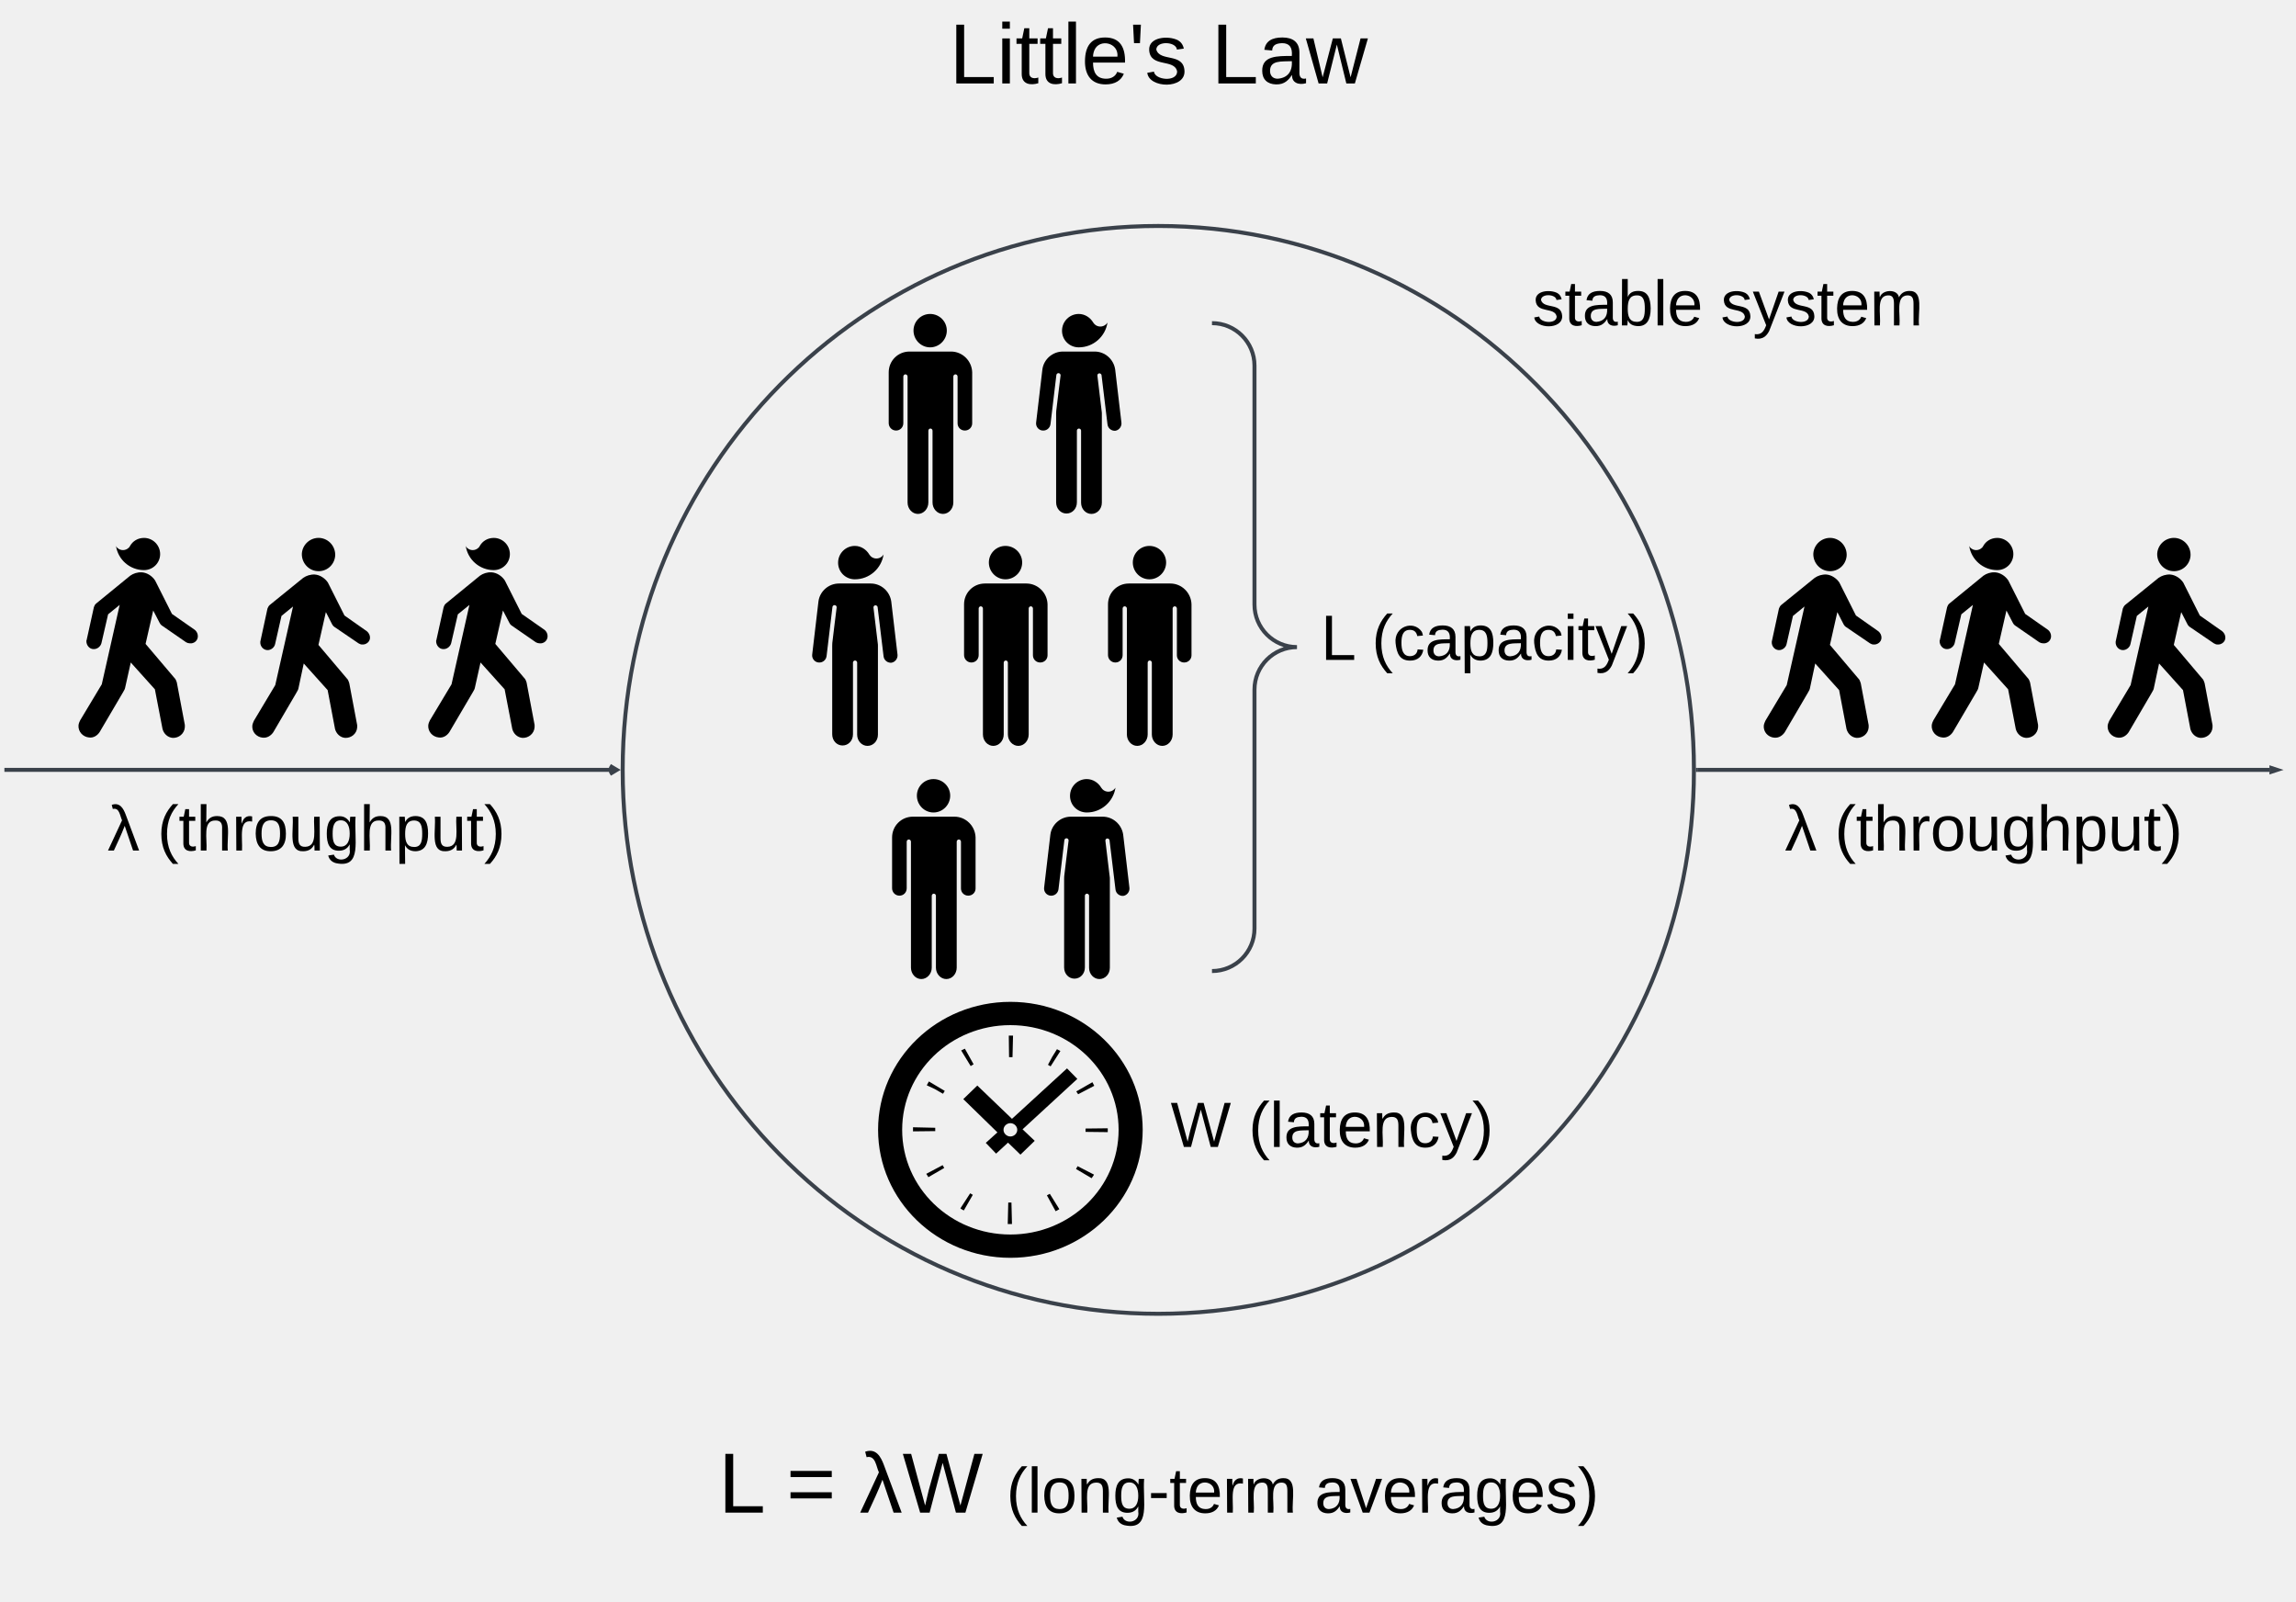
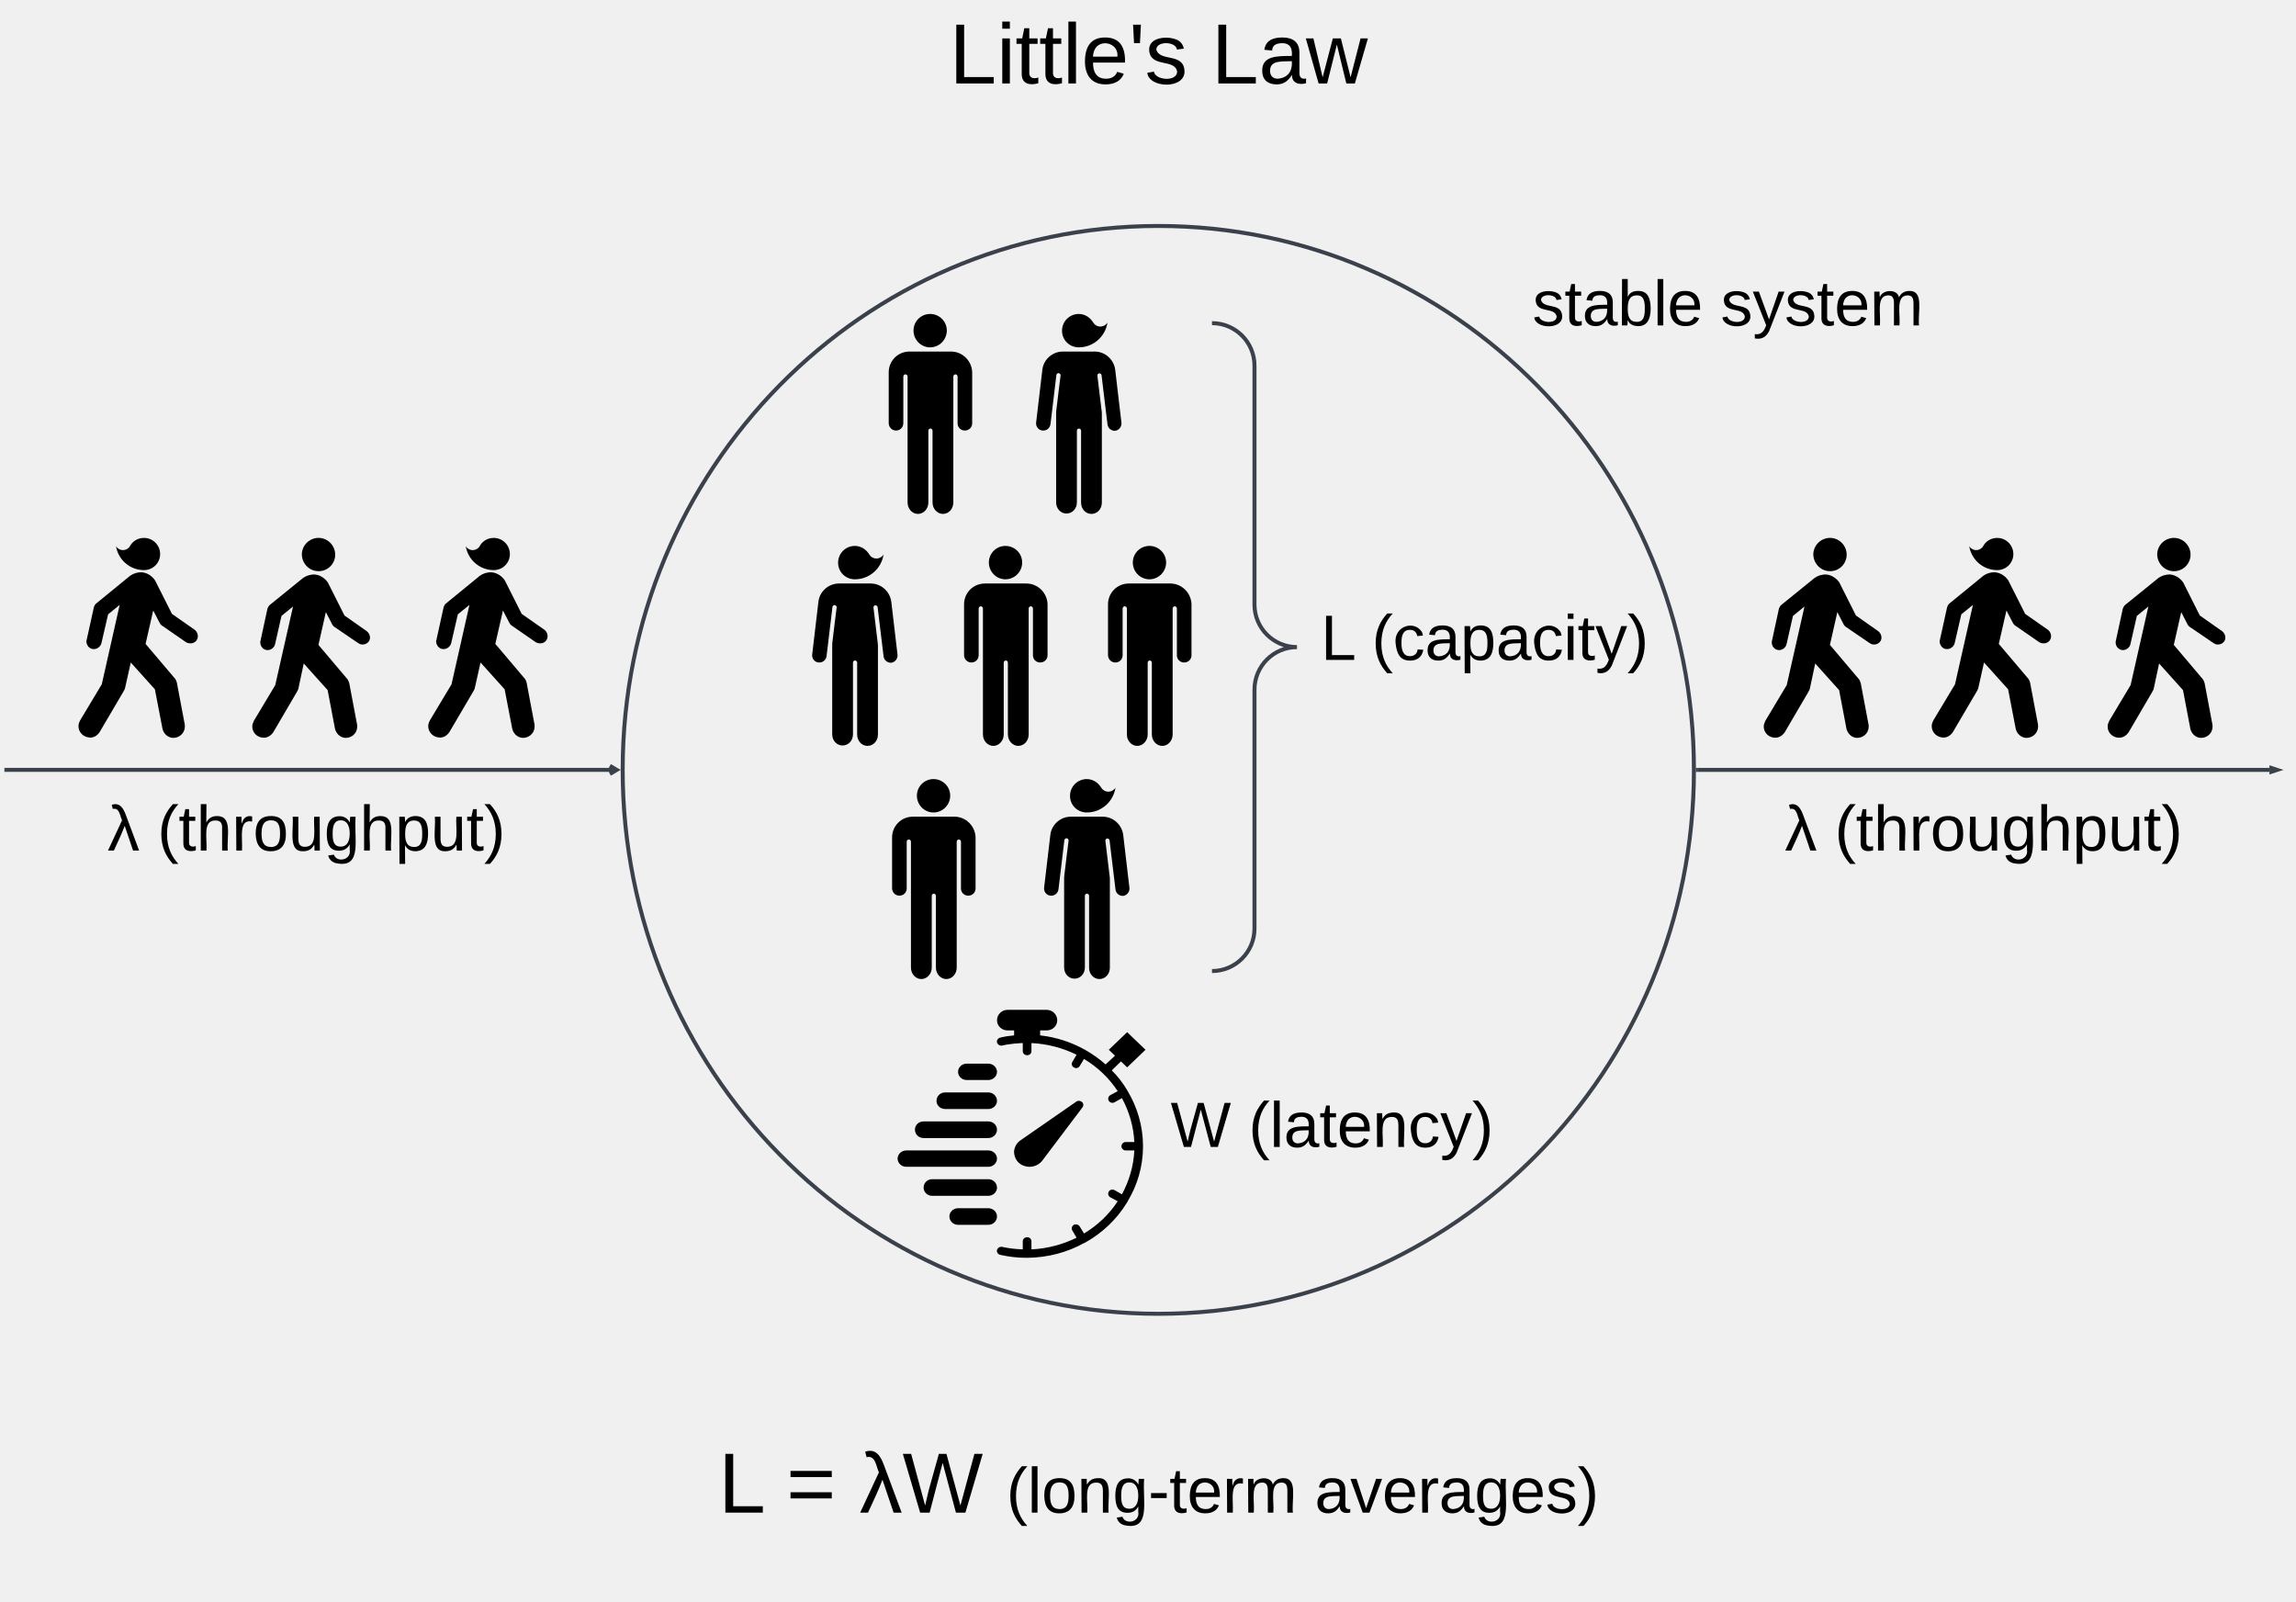
<svg xmlns="http://www.w3.org/2000/svg" xmlns:ns1="lucid" xmlns:xlink="http://www.w3.org/1999/xlink" width="5742" height="4004">
  <g transform="translate(67051 48565)" ns1:page-tab-id="0_0">
    <path d="M-62814.66-46640c0 750.72-600.1 1360-1339.55 1360-739.44 0-1339.56-609.28-1339.56-1360s600.12-1360 1339.55-1360c739.42 0 1339.54 609.28 1339.54 1360z" stroke="#3a414a" stroke-width="10" fill-opacity="0" />
    <path d="M-64536.45-47200c22.97 0 41.76 18.5 41.76 41.5s-18.78 42-41.75 42c-22.96 0-41.54-19-41.54-42s18.6-41.5 41.55-41.5zm52.4 94H-64588c-28.83 0-52 23-52 52v127c0 10 7.93 18.5 18.37 18.5 10.23 0 18.17-8 18.17-18.5v-116.5c0-3 2.5-5.5 5.2-5.5 2.94 0 5.44 2.5 5.44 5.5v315c0 15.5 11.5 28.5 25.9 28.5 14.4 0 26.1-13 26.1-28.5v-179.5c0-3 2.28-5.5 5.2-5.5 2.93 0 5.23 2.5 5.23 5.5v179.5c0 15.5 11.7 28.5 26.1 28.5 14.4 0 25.9-13 25.9-28.5v-315c0-3 2.5-5.5 5.42-5.5 2.7 0 5.22 2.5 5.22 5.5v117c0 10 7.93 18 18.16 18 10.44 0 18.37-8 18.37-18v-127.5c-.83-29-24.63-52-52.82-52zM-64724.9-47780c22.97 0 41.76 18.5 41.76 41.5s-18.8 42-41.75 42c-22.96 0-41.54-19-41.54-42s18.58-41.5 41.55-41.5zm52.4 94h-103.96c-28.8 0-51.98 23-51.98 52v127c0 10 7.93 18.5 18.37 18.5 10.23 0 18.16-8 18.16-18.5v-116.5c0-3 2.5-5.5 5.2-5.5 2.93 0 5.44 2.5 5.44 5.5v315c0 15.5 11.48 28.5 25.9 28.5 14.4 0 26.08-13 26.08-28.5v-179.5c0-3 2.3-5.5 5.22-5.5 2.93 0 5.22 2.5 5.22 5.5v179.5c0 15.5 11.7 28.5 26.1 28.5 14.4 0 25.9-13 25.9-28.5v-315c0-3 2.5-5.5 5.4-5.5 2.73 0 5.23 2.5 5.23 5.5v117c0 10 7.93 18 18.16 18 10.44 0 18.37-8 18.37-18v-127.5c-.83-29-24.64-52-52.82-52zM-64176.45-47200c22.97 0 41.76 18.5 41.76 41.5s-18.78 42-41.75 42c-22.96 0-41.54-19-41.54-42s18.6-41.5 41.55-41.5zm52.4 94H-64228c-28.83 0-52 23-52 52v127c0 10 7.93 18.5 18.37 18.5 10.23 0 18.17-8 18.17-18.5v-116.5c0-3 2.5-5.5 5.2-5.5 2.94 0 5.44 2.5 5.44 5.5v315c0 15.5 11.5 28.5 25.9 28.5 14.4 0 26.1-13 26.1-28.5v-179.5c0-3 2.28-5.5 5.2-5.5 2.93 0 5.23 2.5 5.23 5.5v179.5c0 15.5 11.7 28.5 26.1 28.5 14.4 0 25.9-13 25.9-28.5v-315c0-3 2.5-5.5 5.42-5.5 2.7 0 5.22 2.5 5.22 5.5v117c0 10 7.93 18 18.16 18 10.44 0 18.37-8 18.37-18v-127.5c-.83-29-24.63-52-52.82-52z" stroke="#000" stroke-opacity="0" stroke-width="2.03" />
    <path d="M-62804.66-46640h1429.2" stroke="#3a414a" stroke-width="10" fill="none" />
    <path d="M-62804.53-46635h-5.23l.1-4.97-.05-5.03h5.17z" stroke="#3a414a" stroke-width=".05" fill="#3a414a" />
    <path d="M-61356.18-46640l-14.27 4.64v-9.28z" stroke="#3a414a" stroke-width="10" fill="#3a414a" />
    <path d="M-65507.85-46640H-67035M-65525.8-46629.82l17.22-10.18-17.2-10.18M-67034.87-46640h-5.13" stroke="#3a414a" stroke-width="10" fill="none" />
    <path d="M-64716.45-46617c22.97 0 41.76 18.5 41.76 41.5s-18.78 42-41.75 42c-22.96 0-41.54-19-41.54-42s18.6-41.5 41.55-41.5zm52.4 94H-64768c-28.83 0-52 23-52 52v127c0 10 7.93 18.5 18.37 18.5 10.23 0 18.17-8 18.17-18.5v-116.5c0-3 2.5-5.5 5.2-5.5 2.94 0 5.44 2.5 5.44 5.5v315c0 15.5 11.5 28.5 25.9 28.5 14.4 0 26.1-13 26.1-28.5v-179.5c0-3 2.28-5.5 5.2-5.5 2.93 0 5.23 2.5 5.23 5.5v179.5c0 15.5 11.7 28.5 26.1 28.5 14.4 0 25.9-13 25.9-28.5v-315c0-3 2.5-5.5 5.42-5.5 2.7 0 5.22 2.5 5.22 5.5v117c0 10 7.93 18 18.16 18 10.44 0 18.37-8 18.37-18v-127.5c-.83-29-24.63-52-52.82-52z" stroke="#000" stroke-opacity="0" stroke-width="2.03" />
    <path d="M-64020-47751a6 6 0 0 1 6-6h1156.44a6 6 0 0 1 6 6v1608a6 6 0 0 1-6 6H-64014a6 6 0 0 1-6-6z" fill="none" />
    <path d="M-64020-46137c58.7 0 106.3-47.6 106.3-106.3v-597.4c0-58.7 47.6-106.3 106.3-106.3-58.7 0-106.3-47.6-106.3-106.3v-597.4c0-58.7-47.6-106.3-106.3-106.3" stroke="#3a414a" stroke-width="10" fill="none" />
    <use xlink:href="#a" transform="matrix(1,0,0,1,-63792.392,-47752) translate(0 837)" />
    <use xlink:href="#b" transform="matrix(1,0,0,1,-63792.392,-47752) translate(44.44444 837)" />
    <use xlink:href="#c" transform="matrix(1,0,0,1,-63792.392,-47752) translate(172 837)" />
    <path d="M-66874.66-46701a6 6 0 0 1 6-6h1168a6 6 0 0 1 6 6v455a6 6 0 0 1-6 6h-1168a6 6 0 0 1-6-6z" stroke="#000" stroke-opacity="0" stroke-width="10" fill="#fff" fill-opacity="0" />
    <use xlink:href="#d" transform="matrix(1,0,0,1,-66869.657,-46702) translate(87.88889 263.6719)" />
    <use xlink:href="#e" transform="matrix(1,0,0,1,-66869.657,-46702) translate(212.3333 263.6719)" />
    <path d="M-66257.52-47137c22.37 2 42.68-14.5 44.74-38 1.47-22.5-15-43-38.56-45-22.37-1.5-42.68 15-44.74 38.5-1.18 23 16.2 43 38.56 44.5m-35.32 17c7.94-5.5 17.95-9 29.14-8.5 13.54 1 25.9 10 32.67 20l41.5 82.5 56.22 39.5c4.7 4 7.94 10 7.65 16.5-.3 10-10 17.5-20.3 16.5-2.66 0-5.9-1.5-8.55-3l-60.93-41.5c-1.77-1.5-3.83-3.5-4.7-5.5l-15.9-31-18.55 82 73.6 87c1.46 3 2.64 6 3.52 9l19.72 104.5v6c-1.17 15.5-14.42 26.5-30.02 26-12.66-1-22.08-10.5-25.3-22l-18.56-97.5-59.75-66.5-13.54 63.5c-.6 3-4.72 9-5.9 11.5l-56.8 97c-5.9 8.5-15.02 14.5-26.2 13.5-15.9-1.5-27.38-14.5-26.2-30 .6-5 2.65-9 4.12-12.5l53.28-89 44.44-196.5-28.84 23.5-15.9 70c-1.47 8.5-10.3 16-19.72 15.5-10.3-.5-17.95-10-17.36-20 0-.5 0-2 .3-2.5l17.65-81.5c1.47-3.5 2.94-6.5 5.9-9l83.3-67.5zM-62477.52-47137c22.37 2 42.68-14.5 44.74-38 1.47-22.5-15-43-38.56-45-22.37-1.5-42.68 15-44.74 38.5-1.18 23 16.2 43 38.56 44.5m-35.32 17c7.94-5.5 17.95-9 29.14-8.5 13.54 1 25.9 10 32.67 20l41.5 82.5 56.22 39.5c4.7 4 7.94 10 7.65 16.5-.3 10-10 17.5-20.3 16.5-2.66 0-5.9-1.5-8.55-3l-60.93-41.5c-1.76-1.5-3.82-3.5-4.7-5.5l-15.9-31-18.55 82 73.6 87c1.46 3 2.64 6 3.52 9l19.72 104.5v6c-1.17 15.5-14.42 26.5-30.02 26-12.66-1-22.08-10.5-25.3-22l-18.56-97.5-59.75-66.5-13.54 63.5c-.6 3-4.72 9-5.9 11.5l-56.8 97c-5.9 8.5-15.02 14.5-26.2 13.5-15.9-1.5-27.38-14.5-26.2-30 .6-5 2.65-9 4.12-12.5l53.28-89 44.44-196.5-28.84 23.5-15.9 70c-1.47 8.5-10.3 16-19.72 15.5-10.3-.5-17.95-10-17.36-20 0-.5 0-2 .3-2.5l17.65-81.5c1.47-3.5 2.94-6.5 5.9-9l83.3-67.5zM-61617.52-47137c22.37 2 42.68-14.5 44.74-38 1.47-22.5-15-43-38.56-45-22.37-1.5-42.68 15-44.74 38.5-1.18 23 16.2 43 38.56 44.5m-35.32 17c7.94-5.5 17.95-9 29.14-8.5 13.54 1 25.9 10 32.67 20l41.5 82.5 56.22 39.5c4.7 4 7.94 10 7.65 16.5-.3 10-10 17.5-20.3 16.5-2.66 0-5.9-1.5-8.55-3l-60.93-41.5c-1.76-1.5-3.82-3.5-4.7-5.5l-15.9-31-18.55 82 73.6 87c1.46 3 2.64 6 3.52 9l19.72 104.5v6c-1.17 15.5-14.42 26.5-30.02 26-12.66-1-22.08-10.5-25.3-22l-18.56-97.5-59.75-66.5-13.54 63.5c-.6 3-4.72 9-5.9 11.5l-56.8 97c-5.9 8.5-15.02 14.5-26.2 13.5-15.9-1.5-27.38-14.5-26.2-30 .6-5 2.65-9 4.12-12.5l53.28-89 44.44-196.5-28.84 23.5-15.9 70c-1.47 8.5-10.3 16-19.72 15.5-10.3-.5-17.95-10-17.36-20 0-.5 0-2 .3-2.5l17.65-81.5c1.47-3.5 2.94-6.5 5.9-9l83.3-67.5z" stroke="#000" stroke-opacity="0" stroke-width="2.02" />
    <path d="M-66725.43-47125.5c7.76-5.5 17.9-9 28.95-8.5 14.33 1 26.57 10 33.43 20.5l42.08 83.5 57.3 40c4.78 4 7.76 10 7.47 16.5-.3 10.5-9.85 18.5-20.6 17-2.68 0-5.97-1-8.65-2.5l-61.48-42.5c-1.8-1.5-3.6-3.5-4.78-6l-16.13-31-19.1 83.5 74.62 88c1.48 2.5 2.67 5.5 3.57 8.5l20 106v6c-1.2 16-14.93 27-30.15 26.5-12.83-1-22.68-10.5-25.67-22.5l-19.1-99-60.3-67-14.3 64c-.3 3-4.8 9.5-5.68 11.5l-57.9 98.5c-5.67 8.5-15.22 15-26.26 13.5-16.1-1.5-27.75-15-26.56-30.5.6-5 2.4-9 4.18-12.5l54.02-90 44.77-198.5-28.94 23.5-16.42 71c-1.5 8.5-10.14 16.5-20 16-10.14 0-18.2-9.5-17.9-20.5 0 0 0-1.5.6-2l18.2-82.5c1.2-3.5 2.7-6.5 5.67-9l85.07-69.5zM-66760.94-47200c5.07 34 34.32 60.5 70.13 60.5 22.38 0 40.3-18 40.3-40 0-22.5-18.22-40.5-40.3-40.5-15.53 0-28.36 8-35.22 20.5-.6 1.5-1.8 3-3 4-8.05 8-20.88 8-28.94 0-1.5-1.5-2.4-3-2.98-4.5zM-62090.77-47125.5c7.76-5.5 17.9-9 28.95-8.5 14.33 1 26.56 10 33.43 20.5l42.1 83.5 57.3 40c4.77 4 7.75 10 7.45 16.5-.3 10.5-9.84 18.5-20.6 17-2.68 0-5.96-1-8.64-2.5l-61.48-42.5c-1.8-1.5-3.58-3.5-4.77-6l-16.12-31-19.1 83.5 74.6 88c1.5 2.5 2.7 5.5 3.6 8.5l20 106v6c-1.2 16-14.93 27-30.15 26.5-12.83-1-22.68-10.5-25.67-22.5l-19.1-99-60.28-67-14.32 64c-.3 3-4.78 9.5-5.67 11.5l-57.9 98.5c-5.67 8.5-15.22 15-26.27 13.5-16.1-1.5-27.75-15-26.56-30.5.6-5 2.4-9 4.18-12.5l54.02-90 44.77-198.5-28.95 23.5-16.42 71c-1.5 8.5-10.15 16.5-20 16-10.14 0-18.2-9.5-17.9-20.5 0 0 0-1.5.6-2l18.2-82.5c1.2-3.5 2.7-6.5 5.67-9l85.06-69.5zM-62126.3-47200c5.1 34 34.34 60.5 70.15 60.5 22.4 0 40.3-18 40.3-40 0-22.5-18.2-40.5-40.3-40.5-15.52 0-28.35 8-35.22 20.5-.6 1.5-1.8 3-2.98 4-8.06 8-20.9 8-28.95 0-1.5-1.5-2.4-3-3-4.5z" stroke="#000" stroke-opacity="0" stroke-width="3.95" />
    <path d="M-64284.5-47754.5c-8.14 8-21.4 8-29.3 0-1.28-1.5-2.35-3-3.2-4-7.27-12.5-20.95-21.5-36.13-21.5-22.87 0-41.9 18.5-41.9 42 0 23 18.4 41.5 41.9 41.5 36.55 0 66.48-27 71.82-62-.86 1.5-2.14 2.5-3.2 4zm38.03 246l-15.6-132.5c-3.63-25.5-25.44-45-51.3-45h-79.5c-25.88 0-48.1 19.5-51.3 45l-15.62 132.5c-1.27 10 6 19 15.83 20 10.05 1 18.8-6 20.1-16l14.74-123c.43-2.5 2.57-4.5 5.35-4.5 2.77 0 5.13 2.5 5.13 5v1s-10.9 87-10.9 89c-.22 2.5-.22 4.5-.22 6.5v221.5c0 16 11.54 28 25.86 28 14.53 0 26.07-12 26.07-28v-179.5c0-2.5 2.35-5 5.13-5s5.34 2.5 5.34 5v180.5c0 15.5 11.55 28 25.87 28 14.54 0 26.08-12.5 26.08-28v-222c0-2 0-4.5-.42-6.5-.43-2-10.7-89-10.7-89v-1c0-3 2.36-5 5.14-5 2.35 0 4.5 2 5.13 4l14.96 123.5c1.06 10 10.25 17 19.87 16 8.98-1.5 16.25-10.5 14.96-20.5zM-64264.5-46591.5c-8.14 8-21.4 8-29.3 0-1.28-1.5-2.35-3-3.2-4-7.27-12.5-20.95-21.5-36.13-21.5-22.87 0-41.9 18.5-41.9 42 0 23 18.4 41.5 41.9 41.5 36.55 0 66.48-27 71.82-62-.86 1.5-2.14 2.5-3.2 4zm38.03 246l-15.6-132.5c-3.63-25.5-25.44-45-51.3-45h-79.5c-25.88 0-48.1 19.5-51.3 45l-15.62 132.5c-1.27 10 6 19 15.83 20 10.05 1 18.8-6 20.1-16l14.74-123c.43-2.5 2.57-4.5 5.35-4.5 2.77 0 5.13 2.5 5.13 5v1s-10.9 87-10.9 89c-.22 2.5-.22 4.5-.22 6.5v221.5c0 16 11.54 28 25.86 28 14.53 0 26.07-12 26.07-28v-179.5c0-2.5 2.35-5 5.13-5s5.34 2.5 5.34 5v180.5c0 15.5 11.55 28 25.87 28 14.54 0 26.08-12.5 26.08-28v-222c0-2 0-4.5-.42-6.5-.43-2-10.7-89-10.7-89v-1c0-3 2.36-5 5.14-5 2.35 0 4.5 2 5.13 4l14.96 123.5c1.06 10 10.25 17 19.87 16 8.98-1.5 16.25-10.5 14.96-20.5zM-64844.5-47174.5c-8.14 8-21.4 8-29.3 0-1.28-1.5-2.35-3-3.2-4-7.27-12.5-20.95-21.5-36.13-21.5-22.87 0-41.9 18.5-41.9 42 0 23 18.4 41.5 41.9 41.5 36.55 0 66.48-27 71.82-62-.86 1.5-2.14 2.5-3.2 4zm38.03 246l-15.6-132.5c-3.63-25.5-25.44-45-51.3-45h-79.5c-25.88 0-48.1 19.5-51.3 45l-15.62 132.5c-1.27 10 6 19 15.83 20 10.05 1 18.8-6 20.1-16l14.74-123c.43-2.5 2.57-4.5 5.35-4.5 2.77 0 5.13 2.5 5.13 5v1s-10.9 87-10.9 89c-.22 2.5-.22 4.5-.22 6.5v221.5c0 16 11.54 28 25.86 28 14.53 0 26.07-12 26.07-28v-179.5c0-2.5 2.35-5 5.13-5s5.34 2.5 5.34 5v180.5c0 15.5 11.55 28 25.87 28 14.54 0 26.08-12.5 26.08-28v-222c0-2 0-4.5-.42-6.5-.43-2-10.7-89-10.7-89v-1c0-3 2.36-5 5.14-5 2.35 0 4.5 2 5.13 4l14.96 123.5c1.06 10 10.25 17 19.87 16 8.98-1.5 16.25-10.5 14.96-20.5z" stroke="#000" stroke-opacity="0" stroke-width="2" />
    <path d="M-65850.77-47125.5c7.76-5.5 17.9-9 28.95-8.5 14.33 1 26.56 10 33.43 20.5l42.1 83.5 57.3 40c4.77 4 7.75 10 7.45 16.5-.3 10.5-9.85 18.5-20.6 17-2.68 0-5.96-1-8.65-2.5l-61.48-42.5c-1.8-1.5-3.58-3.5-4.77-6l-16.12-31-19.1 83.5 74.6 88c1.5 2.5 2.7 5.5 3.6 8.5l20 106v6c-1.2 16-14.93 27-30.15 26.5-12.83-1-22.68-10.5-25.67-22.5l-19.1-99-60.28-67-14.32 64c-.3 3-4.78 9.5-5.67 11.5l-57.9 98.5c-5.67 8.5-15.23 15-26.27 13.5-16.1-1.5-27.75-15-26.56-30.5.6-5 2.4-9 4.18-12.5l54.02-90 44.77-198.5-28.95 23.5-16.42 71c-1.5 8.5-10.15 16.5-20 16-10.14 0-18.2-9.5-17.9-20.5 0 0 0-1.5.6-2l18.2-82.5c1.2-3.5 2.7-6.5 5.67-9l85.06-69.5zM-65886.3-47200c5.1 34 34.34 60.5 70.15 60.5 22.38 0 40.3-18 40.3-40 0-22.5-18.2-40.5-40.3-40.5-15.52 0-28.35 8-35.22 20.5-.6 1.5-1.8 3-2.98 4-8.06 8-20.9 8-28.95 0-1.5-1.5-2.4-3-3-4.5z" stroke="#000" stroke-opacity="0" stroke-width="3.95" />
    <path d="M-64220-45874a6 6 0 0 1 6-6h988a6 6 0 0 1 6 6v288a6 6 0 0 1-6 6h-988a6 6 0 0 1-6-6z" stroke="#000" stroke-opacity="0" stroke-width="10" fill="#fff" fill-opacity="0" />
    <use xlink:href="#f" transform="matrix(1,0,0,1,-64215,-45875) translate(91.44444 177.8438)" />
    <use xlink:href="#g" transform="matrix(1,0,0,1,-64215,-45875) translate(286.5556 177.8438)" />
    <path d="M-62680-46701a6 6 0 0 1 6-6h1168a6 6 0 0 1 6 6v455a6 6 0 0 1-6 6h-1168a6 6 0 0 1-6-6z" stroke="#000" stroke-opacity="0" stroke-width="10" fill="#fff" fill-opacity="0" />
    <use xlink:href="#d" transform="matrix(1,0,0,1,-62675,-46702) translate(87.88889 263.6719)" />
    <use xlink:href="#e" transform="matrix(1,0,0,1,-62675,-46702) translate(212.3333 263.6719)" />
-     <path d="M-64732.6-45852.64l-.66 1.28 20.5 9.6 19.86 11.52.67-.64c1.32-2.56 2.64-4.48 3.97-6.4l-39.7-23.68c-1.33 2.56-3.32 5.76-4.64 8.32zM-64712.1-45740v-5.12l-55.58-1.28v10.24l55.6-.64v-3.2zM-64734.6-45629.92c2 2.56 3.98 5.76 5.3 8.32l39.7-23.04c-1.3-1.92-2.64-4.48-3.96-7.04l-41.03 21.76zM-64354.74-45828.96l40.36-21.12c-1.32-3.2-3.3-5.76-4.63-8.96l-40.37 23.04c1.98 2.56 3.3 5.12 4.63 7.04zM-64524.15-45921.76h5.3l1.32-53.76h-10.59l.66 53.76h3.3zM-64616.13-45903.84l-21.84-39.04c-3.3 1.28-5.96 3.2-9.27 4.48l23.83 39.04c2.63-1.92 5.28-3.2 7.27-4.48zM-64399.08-45937.12c-2.65-1.28-5.96-3.2-8.6-4.48l-11.9 19.2-10.6 19.84c1.98 1.28 4.63 2.56 6.62 3.84l24.48-38.4zM-64432.83-45576.16l21.84 39.68c3.32-1.92 6.63-3.2 9.27-5.12l-23.82-38.4c-2 1.28-4.63 2.56-7.28 3.84zM-64360.04-45642.08l39.05 23.04c2-2.56 3.98-5.76 5.3-7.68l.66-1.28-41.03-21.12c-1.32 1.92-2.64 4.48-3.97 7.04zM-64649.22-45543.52c2.65 1.92 5.95 3.84 8.6 5.12l22.5-39.04c-1.98-1.28-4.63-2.56-6.62-3.84l-24.48 37.76zM-64280.63-45743.84l-55.58.64v8.32l55.57.64v-9.6zM-64524.15-45558.24h-5.3l-1.32 53.76h10.59l-1.32-53.76h-2.65z" stroke="#000" stroke-opacity="0" stroke-width=".98" />
-     <path d="M-64524.15-46060c-182.64 0-330.88 143.36-330.88 320s148.24 320 330.88 320 330.88-143.36 330.88-320-148.24-320-330.88-320zm0 581.76c-149.56 0-270.66-117.12-270.66-261.76s121.1-261.76 270.65-261.76c149.56 0 270.66 117.12 270.66 261.76s-121.1 261.76-270.65 261.76z" stroke="#000" stroke-opacity="0" stroke-width=".98" />
-     <path d="M-64356.73-45867.36l-25.8-26.24-137.65 126.08-86.7-83.2-35.06 33.92 85.36 83.2-29.1 26.24 25.8 26.88 29.77-27.52 31.1 30.08 35.73-34.56-30.44-28.8 136.97-126.08zm-167.42 144c-9.26 0-17.2-7.68-17.2-16.64s7.93-16.64 17.2-16.64c9.26 0 17.2 7.68 17.2 16.64s-7.94 16.64-17.2 16.64z" stroke="#000" stroke-opacity="0" stroke-width=".98" />
    <path d="M-65693.76-45054a6 6 0 0 1 6-6h3068a6 6 0 0 1 6 6v462a6 6 0 0 1-6 6h-3068a6 6 0 0 1-6-6z" stroke="#000" stroke-opacity="0" stroke-width="10" fill="#fff" fill-opacity="0" />
    <use xlink:href="#h" transform="matrix(1,0,0,1,-65688.755,-45055) translate(434.037 272.1667)" />
    <use xlink:href="#i" transform="matrix(1,0,0,1,-65688.755,-45055) translate(604.1111 272.1667)" />
    <use xlink:href="#j" transform="matrix(1,0,0,1,-65688.755,-45055) translate(787.8148 272.1667)" />
    <use xlink:href="#k" transform="matrix(1,0,0,1,-65688.755,-45055) translate(1154.63 272.1667)" />
    <use xlink:href="#l" transform="matrix(1,0,0,1,-65688.755,-45055) translate(1925.741 272.1667)" />
    <path d="M-64744.2-48534a6 6 0 0 1 6-6h1168a6 6 0 0 1 6 6v254a6 6 0 0 1-6 6h-1168a6 6 0 0 1-6-6z" stroke="#000" stroke-opacity="0" stroke-width="10" fill="#fff" fill-opacity="0" />
-     <g>
-       <use xlink:href="#m" transform="matrix(1,0,0,1,-64739.206,-48535) translate(62.03704 178.6667)" />
-       <use xlink:href="#n" transform="matrix(1,0,0,1,-64739.206,-48535) translate(717.4444 178.6667)" />
-     </g>
+     <use xlink:href="#m" transform="matrix(1,0,0,1,-64739.206,-48535) translate(62.03704 178.6667)" />
+     <use xlink:href="#n" transform="matrix(1,0,0,1,-64739.206,-48535) translate(717.4444 178.6667)" />
    <path d="M-63320-48014a6 6 0 0 1 6-6h1168a6 6 0 0 1 6 6v455a6 6 0 0 1-6 6h-1168a6 6 0 0 1-6-6z" stroke="#000" stroke-opacity="0" stroke-width="10" fill="#fff" fill-opacity="0" />
    <g>
      <use xlink:href="#o" transform="matrix(1,0,0,1,-63315,-48015) translate(96.55556 263.6719)" />
      <use xlink:href="#p" transform="matrix(1,0,0,1,-63315,-48015) translate(567.2222 263.6719)" />
    </g>
+     <path d="M-64444.8-45662.42l101.07-133.92c3.1-4.34 2.48-9.92-1.24-13.02-3.72-3.72-9.92-4.34-14.26-1.24l-139.5 96.72c-9.3 6.2-14.88 16.12-16.12 26.66-.62 11.16 3.72 21.7 11.16 29.14 7.45 6.82 17.37 10.54 27.3 10.54 12.4 0 24.17-5.58 31.6-14.88z" stroke="#000" stroke-opacity="0" stroke-width="8.33" />
+     <path d="M-64231.5-45837.88v-.62l-.63-.62c-10.54-17.98-23.56-34.72-38.44-49.6l22.94-22.32 15.5 14.88 45.88-44.02-45.88-44.02-45.88 44.02 15.5 14.88-23.57 21.7c-15.5-13.64-32.86-26.04-51.46-36.58-.62 0-.62-.62-.62-.62h-.62c-33.48-18.6-71.3-31-110.98-35.34v-12.4h16.12c14.88 0 26.66-11.16 26.66-25.42 0-14.26-11.78-26.04-26.66-26.04h-97.34c-14.88 0-26.66 11.78-26.66 26.04s11.78 25.42 26.66 25.42h16.12v12.4c-11.78 1.24-22.94 2.48-34.72 5.58-5.58 1.24-9.3 6.82-8.06 11.78 1.24 5.58 7.44 9.3 13.02 8.06 9.9-2.48 20.45-3.72 31-4.96l10.53-.62c3.72-.62 6.82-.62 9.92-.62v20.46c0 5.58 4.96 9.92 11.16 9.92 5.6 0 10.55-4.34 10.55-9.92v-20.46c40.3 1.86 78.74 12.4 112.84 29.14l-10.55 17.98c-3.1 4.96-1.24 11.16 3.72 13.64 1.86 1.24 3.72 1.86 5.58 1.86 3.72 0 7.44-1.86 9.3-5.58l10.54-17.36c34.1 20.46 62.6 47.74 84.3 80.6l-18.6 9.92c-4.95 3.1-6.8 9.3-3.7 14.26 1.85 3.1 5.57 4.96 9.3 4.96 1.85 0 3.7-.62 4.95-1.24l18.6-10.54c17.98 33.48 29.14 70.68 31 109.74h-21.7c-5.58 0-10.54 4.96-10.54 10.54 0 5.58 4.97 10.54 10.55 10.54h21.7c-1.86 39.06-13.02 76.26-31 109.74l-18.6-10.54c-4.96-2.48-11.78-1.24-14.26 3.72-3.1 4.96-1.25 11.16 3.7 14.26l18.6 9.92c-21.7 32.86-50.2 60.14-84.3 80.6l-10.55-17.36c-3.1-4.96-9.3-6.82-14.88-4.34-4.96 3.1-6.82 9.3-3.72 14.26l10.54 17.98c-34.1 16.74-72.55 27.28-112.85 29.14v-20.46c0-5.58-4.96-9.92-10.54-9.92-6.2 0-11.15 4.34-11.15 9.92v20.46c-17.36-.62-34.72-2.48-51.46-6.2-5.6-1.24-11.8 2.48-13.03 8.06-1.24 4.96 2.48 10.54 8.06 11.78 21.7 4.96 43.4 7.44 65.72 7.44H-64482c52.1-.62 100.45-13.64 142.6-37.2h1.25s0-.62.62-.62c43.4-24.18 79.98-58.9 105.4-101.06 0 0 .62 0 .62-.62v-.62c24.8-40.92 39.05-88.04 39.05-138.88 0-50.22-14.26-97.96-39.06-138.88z" stroke="#000" stroke-opacity="0" stroke-width="8.33" />
+     <path d="M-64579.33-45905.46h-53.94c-12.4 0-21.7 9.3-21.7 20.46s9.3 20.46 21.7 20.46h53.94c11.78 0 21.7-9.3 21.7-20.46s-9.92-20.46-21.7-20.46zM-64579.33-45833.54h-107.88c-12.4 0-21.7 9.3-21.7 21.08 0 11.16 9.3 20.46 21.7 20.46h107.87c11.78 0 21.7-9.3 21.7-20.46 0-11.78-9.92-21.08-21.7-21.08zM-64579.33-45761h-161.82c-12.4 0-21.7 9.3-21.7 20.46 0 11.78 9.3 21.08 21.7 21.08h161.82c11.78 0 21.7-9.3 21.7-21.08 0-11.16-9.92-20.46-21.7-20.46zM-64579.33-45688.46h-205.22c-11.78 0-21.7 9.3-21.7 20.46s9.92 20.46 21.7 20.46h205.22c11.78 0 21.7-9.3 21.7-20.46s-9.92-20.46-21.7-20.46zM-64579.33-45616.54h-140.74c-11.78 0-21.08 9.3-21.08 21.08 0 11.16 9.3 20.46 21.08 20.46h140.74c11.78 0 21.7-9.3 21.7-20.46 0-11.78-9.92-21.08-21.7-21.08zM-64579.33-45544h-75.64c-11.78 0-21.7 9.3-21.7 20.46 0 11.78 9.92 21.08 21.7 21.08h75.64c11.78 0 21.7-9.3 21.7-21.08 0-11.16-9.92-20.46-21.7-20.46z" stroke="#000" stroke-opacity="0" stroke-width="8.33" />
    <defs>
      <path d="M30 0v-248h33v221h125V0H30" id="q" />
      <use transform="matrix(0.4444444,0,0,0.4444444,0,0)" xlink:href="#q" id="b" />
      <path d="M87 75C49 33 22-17 22-94c0-76 28-126 65-167h31c-38 41-64 92-64 168S80 34 118 75H87" id="r" />
      <path d="M96-169c-40 0-48 33-48 73s9 75 48 75c24 0 41-14 43-38l32 2c-6 37-31 61-74 61-59 0-76-41-82-99-10-93 101-131 147-64 4 7 5 14 7 22l-32 3c-4-21-16-35-41-35" id="s" />
      <path d="M141-36C126-15 110 5 73 4 37 3 15-17 15-53c-1-64 63-63 125-63 3-35-9-54-41-54-24 1-41 7-42 31l-33-3c5-37 33-52 76-52 45 0 72 20 72 64v82c-1 20 7 32 28 27v20c-31 9-61-2-59-35zM48-53c0 20 12 33 32 33 41-3 63-29 60-74-43 2-92-5-92 41" id="t" />
      <path d="M115-194c55 1 70 41 70 98S169 2 115 4C84 4 66-9 55-30l1 105H24l-1-265h31l2 30c10-21 28-34 59-34zm-8 174c40 0 45-34 45-75s-6-73-45-74c-42 0-51 32-51 76 0 43 10 73 51 73" id="u" />
      <path d="M24-231v-30h32v30H24zM24 0v-190h32V0H24" id="v" />
      <path d="M59-47c-2 24 18 29 38 22v24C64 9 27 4 27-40v-127H5v-23h24l9-43h21v43h35v23H59v120" id="w" />
      <path d="M179-190L93 31C79 59 56 82 12 73V49c39 6 53-20 64-50L1-190h34L92-34l54-156h33" id="x" />
      <path d="M33-261c38 41 65 92 65 168S71 34 33 75H2C39 34 66-17 66-93S39-220 2-261h31" id="y" />
      <g id="c">
        <use transform="matrix(0.4444444,0,0,0.4444444,0,0)" xlink:href="#r" />
        <use transform="matrix(0.4444444,0,0,0.4444444,52.88889,0)" xlink:href="#s" />
        <use transform="matrix(0.4444444,0,0,0.4444444,132.8889,0)" xlink:href="#t" />
        <use transform="matrix(0.4444444,0,0,0.4444444,221.7778,0)" xlink:href="#u" />
        <use transform="matrix(0.4444444,0,0,0.4444444,310.6667,0)" xlink:href="#t" />
        <use transform="matrix(0.4444444,0,0,0.4444444,399.5556,0)" xlink:href="#s" />
        <use transform="matrix(0.4444444,0,0,0.4444444,479.5556,0)" xlink:href="#v" />
        <use transform="matrix(0.4444444,0,0,0.4444444,514.6667,0)" xlink:href="#w" />
        <use transform="matrix(0.4444444,0,0,0.4444444,559.1111,0)" xlink:href="#x" />
        <use transform="matrix(0.4444444,0,0,0.4444444,639.1111,0)" xlink:href="#y" />
      </g>
      <path d="M23-257c46-16 66 21 79 56L177 0h-34L96-139C78-91 56-46 35 0H2l79-170c-12-25-14-73-52-64" id="z" />
      <use transform="matrix(0.4444444,0,0,0.4444444,0,0)" xlink:href="#z" id="d" />
      <path d="M106-169C34-169 62-67 57 0H25v-261h32l-1 103c12-21 28-36 61-36 89 0 53 116 60 194h-32v-121c2-32-8-49-39-48" id="A" />
      <path d="M114-163C36-179 61-72 57 0H25l-1-190h30c1 12-1 29 2 39 6-27 23-49 58-41v29" id="B" />
      <path d="M100-194c62-1 85 37 85 99 1 63-27 99-86 99S16-35 15-95c0-66 28-99 85-99zM99-20c44 1 53-31 53-75 0-43-8-75-51-75s-53 32-53 75 10 74 51 75" id="C" />
      <path d="M84 4C-5 8 30-112 23-190h32v120c0 31 7 50 39 49 72-2 45-101 50-169h31l1 190h-30c-1-10 1-25-2-33-11 22-28 36-60 37" id="D" />
      <path d="M177-190C167-65 218 103 67 71c-23-6-38-20-44-43l32-5c15 47 100 32 89-28v-30C133-14 115 1 83 1 29 1 15-40 15-95c0-56 16-97 71-98 29-1 48 16 59 35 1-10 0-23 2-32h30zM94-22c36 0 50-32 50-73 0-42-14-75-50-75-39 0-46 34-46 75s6 73 46 73" id="E" />
      <g id="e">
        <use transform="matrix(0.4444444,0,0,0.4444444,0,0)" xlink:href="#r" />
        <use transform="matrix(0.4444444,0,0,0.4444444,52.88889,0)" xlink:href="#w" />
        <use transform="matrix(0.4444444,0,0,0.4444444,97.33333,0)" xlink:href="#A" />
        <use transform="matrix(0.4444444,0,0,0.4444444,186.2222,0)" xlink:href="#B" />
        <use transform="matrix(0.4444444,0,0,0.4444444,239.1111,0)" xlink:href="#C" />
        <use transform="matrix(0.4444444,0,0,0.4444444,328,0)" xlink:href="#D" />
        <use transform="matrix(0.4444444,0,0,0.4444444,416.8889,0)" xlink:href="#E" />
        <use transform="matrix(0.4444444,0,0,0.4444444,505.7778,0)" xlink:href="#A" />
        <use transform="matrix(0.4444444,0,0,0.4444444,594.6667,0)" xlink:href="#u" />
        <use transform="matrix(0.4444444,0,0,0.4444444,683.5556,0)" xlink:href="#D" />
        <use transform="matrix(0.4444444,0,0,0.4444444,772.4444,0)" xlink:href="#w" />
        <use transform="matrix(0.4444444,0,0,0.4444444,816.8889,0)" xlink:href="#y" />
      </g>
      <path d="M266 0h-40l-56-210L115 0H75L2-248h35L96-30l15-64 43-154h32l59 218 59-218h35" id="F" />
      <use transform="matrix(0.4444444,0,0,0.4444444,0,0)" xlink:href="#F" id="f" />
      <path d="M24 0v-261h32V0H24" id="G" />
      <path d="M100-194c63 0 86 42 84 106H49c0 40 14 67 53 68 26 1 43-12 49-29l28 8c-11 28-37 45-77 45C44 4 14-33 15-96c1-61 26-98 85-98zm52 81c6-60-76-77-97-28-3 7-6 17-6 28h103" id="H" />
      <path d="M117-194c89-4 53 116 60 194h-32v-121c0-31-8-49-39-48C34-167 62-67 57 0H25l-1-190h30c1 10-1 24 2 32 11-22 29-35 61-36" id="I" />
      <g id="g">
        <use transform="matrix(0.4444444,0,0,0.4444444,0,0)" xlink:href="#r" />
        <use transform="matrix(0.4444444,0,0,0.4444444,52.88889,0)" xlink:href="#G" />
        <use transform="matrix(0.4444444,0,0,0.4444444,88,0)" xlink:href="#t" />
        <use transform="matrix(0.4444444,0,0,0.4444444,176.8889,0)" xlink:href="#w" />
        <use transform="matrix(0.4444444,0,0,0.4444444,221.3333,0)" xlink:href="#H" />
        <use transform="matrix(0.4444444,0,0,0.4444444,310.2222,0)" xlink:href="#I" />
        <use transform="matrix(0.4444444,0,0,0.4444444,399.1111,0)" xlink:href="#s" />
        <use transform="matrix(0.4444444,0,0,0.4444444,479.1111,0)" xlink:href="#x" />
        <use transform="matrix(0.4444444,0,0,0.4444444,559.1111,0)" xlink:href="#y" />
      </g>
      <use transform="matrix(0.5925926,0,0,0.5925926,0,0)" xlink:href="#q" id="h" />
      <path d="M18-150v-26h174v26H18zm0 90v-26h174v26H18" id="J" />
      <use transform="matrix(0.5925926,0,0,0.5925926,0,0)" xlink:href="#J" id="i" />
      <g id="j">
        <use transform="matrix(0.5925926,0,0,0.5925926,0,0)" xlink:href="#z" />
        <use transform="matrix(0.5925926,0,0,0.5925926,106.6667,0)" xlink:href="#F" />
      </g>
      <path d="M16-82v-28h88v28H16" id="K" />
      <path d="M210-169c-67 3-38 105-44 169h-31v-121c0-29-5-50-35-48C34-165 62-65 56 0H25l-1-190h30c1 10-1 24 2 32 10-44 99-50 107 0 11-21 27-35 58-36 85-2 47 119 55 194h-31v-121c0-29-5-49-35-48" id="L" />
      <g id="k">
        <use transform="matrix(0.4444444,0,0,0.4444444,0,0)" xlink:href="#r" />
        <use transform="matrix(0.4444444,0,0,0.4444444,52.88889,0)" xlink:href="#G" />
        <use transform="matrix(0.4444444,0,0,0.4444444,88,0)" xlink:href="#C" />
        <use transform="matrix(0.4444444,0,0,0.4444444,176.8889,0)" xlink:href="#I" />
        <use transform="matrix(0.4444444,0,0,0.4444444,265.7778,0)" xlink:href="#E" />
        <use transform="matrix(0.4444444,0,0,0.4444444,354.6667,0)" xlink:href="#K" />
        <use transform="matrix(0.4444444,0,0,0.4444444,407.5556,0)" xlink:href="#w" />
        <use transform="matrix(0.4444444,0,0,0.4444444,452,0)" xlink:href="#H" />
        <use transform="matrix(0.4444444,0,0,0.4444444,540.8889,0)" xlink:href="#B" />
        <use transform="matrix(0.4444444,0,0,0.4444444,593.7778,0)" xlink:href="#L" />
      </g>
      <path d="M108 0H70L1-190h34L89-25l56-165h34" id="M" />
      <path d="M135-143c-3-34-86-38-87 0 15 53 115 12 119 90S17 21 10-45l28-5c4 36 97 45 98 0-10-56-113-15-118-90-4-57 82-63 122-42 12 7 21 19 24 35" id="N" />
      <g id="l">
        <use transform="matrix(0.4444444,0,0,0.4444444,0,0)" xlink:href="#t" />
        <use transform="matrix(0.4444444,0,0,0.4444444,88.88889,0)" xlink:href="#M" />
        <use transform="matrix(0.4444444,0,0,0.4444444,168.8889,0)" xlink:href="#H" />
        <use transform="matrix(0.4444444,0,0,0.4444444,257.7778,0)" xlink:href="#B" />
        <use transform="matrix(0.4444444,0,0,0.4444444,310.6667,0)" xlink:href="#t" />
        <use transform="matrix(0.4444444,0,0,0.4444444,399.5556,0)" xlink:href="#E" />
        <use transform="matrix(0.4444444,0,0,0.4444444,488.4444,0)" xlink:href="#H" />
        <use transform="matrix(0.4444444,0,0,0.4444444,577.3333,0)" xlink:href="#N" />
        <use transform="matrix(0.4444444,0,0,0.4444444,657.3333,0)" xlink:href="#y" />
      </g>
      <path d="M47-170H22l-4-78h33" id="O" />
      <g id="m">
        <use transform="matrix(0.5925926,0,0,0.5925926,0,0)" xlink:href="#q" />
        <use transform="matrix(0.5925926,0,0,0.5925926,118.5185,0)" xlink:href="#v" />
        <use transform="matrix(0.5925926,0,0,0.5925926,165.3333,0)" xlink:href="#w" />
        <use transform="matrix(0.5925926,0,0,0.5925926,224.5926,0)" xlink:href="#w" />
        <use transform="matrix(0.5925926,0,0,0.5925926,283.8519,0)" xlink:href="#G" />
        <use transform="matrix(0.5925926,0,0,0.5925926,330.6667,0)" xlink:href="#H" />
        <use transform="matrix(0.5925926,0,0,0.5925926,449.1852,0)" xlink:href="#O" />
        <use transform="matrix(0.5925926,0,0,0.5925926,489.4815,0)" xlink:href="#N" />
      </g>
      <path d="M206 0h-36l-40-164L89 0H53L-1-190h32L70-26l43-164h34l41 164 42-164h31" id="P" />
      <g id="n">
        <use transform="matrix(0.5925926,0,0,0.5925926,0,0)" xlink:href="#q" />
        <use transform="matrix(0.5925926,0,0,0.5925926,118.5185,0)" xlink:href="#t" />
        <use transform="matrix(0.5925926,0,0,0.5925926,237.037,0)" xlink:href="#P" />
      </g>
      <path d="M115-194c53 0 69 39 70 98 0 66-23 100-70 100C84 3 66-7 56-30L54 0H23l1-261h32v101c10-23 28-34 59-34zm-8 174c40 0 45-34 45-75 0-40-5-75-45-74-42 0-51 32-51 76 0 43 10 73 51 73" id="Q" />
      <g id="o">
        <use transform="matrix(0.4444444,0,0,0.4444444,0,0)" xlink:href="#N" />
        <use transform="matrix(0.4444444,0,0,0.4444444,80,0)" xlink:href="#w" />
        <use transform="matrix(0.4444444,0,0,0.4444444,124.4444,0)" xlink:href="#t" />
        <use transform="matrix(0.4444444,0,0,0.4444444,213.3333,0)" xlink:href="#Q" />
        <use transform="matrix(0.4444444,0,0,0.4444444,302.2222,0)" xlink:href="#G" />
        <use transform="matrix(0.4444444,0,0,0.4444444,337.3333,0)" xlink:href="#H" />
      </g>
      <g id="p">
        <use transform="matrix(0.4444444,0,0,0.4444444,0,0)" xlink:href="#N" />
        <use transform="matrix(0.4444444,0,0,0.4444444,80,0)" xlink:href="#x" />
        <use transform="matrix(0.4444444,0,0,0.4444444,160,0)" xlink:href="#N" />
        <use transform="matrix(0.4444444,0,0,0.4444444,240,0)" xlink:href="#w" />
        <use transform="matrix(0.4444444,0,0,0.4444444,284.4444,0)" xlink:href="#H" />
        <use transform="matrix(0.4444444,0,0,0.4444444,373.3333,0)" xlink:href="#L" />
      </g>
    </defs>
  </g>
</svg>
